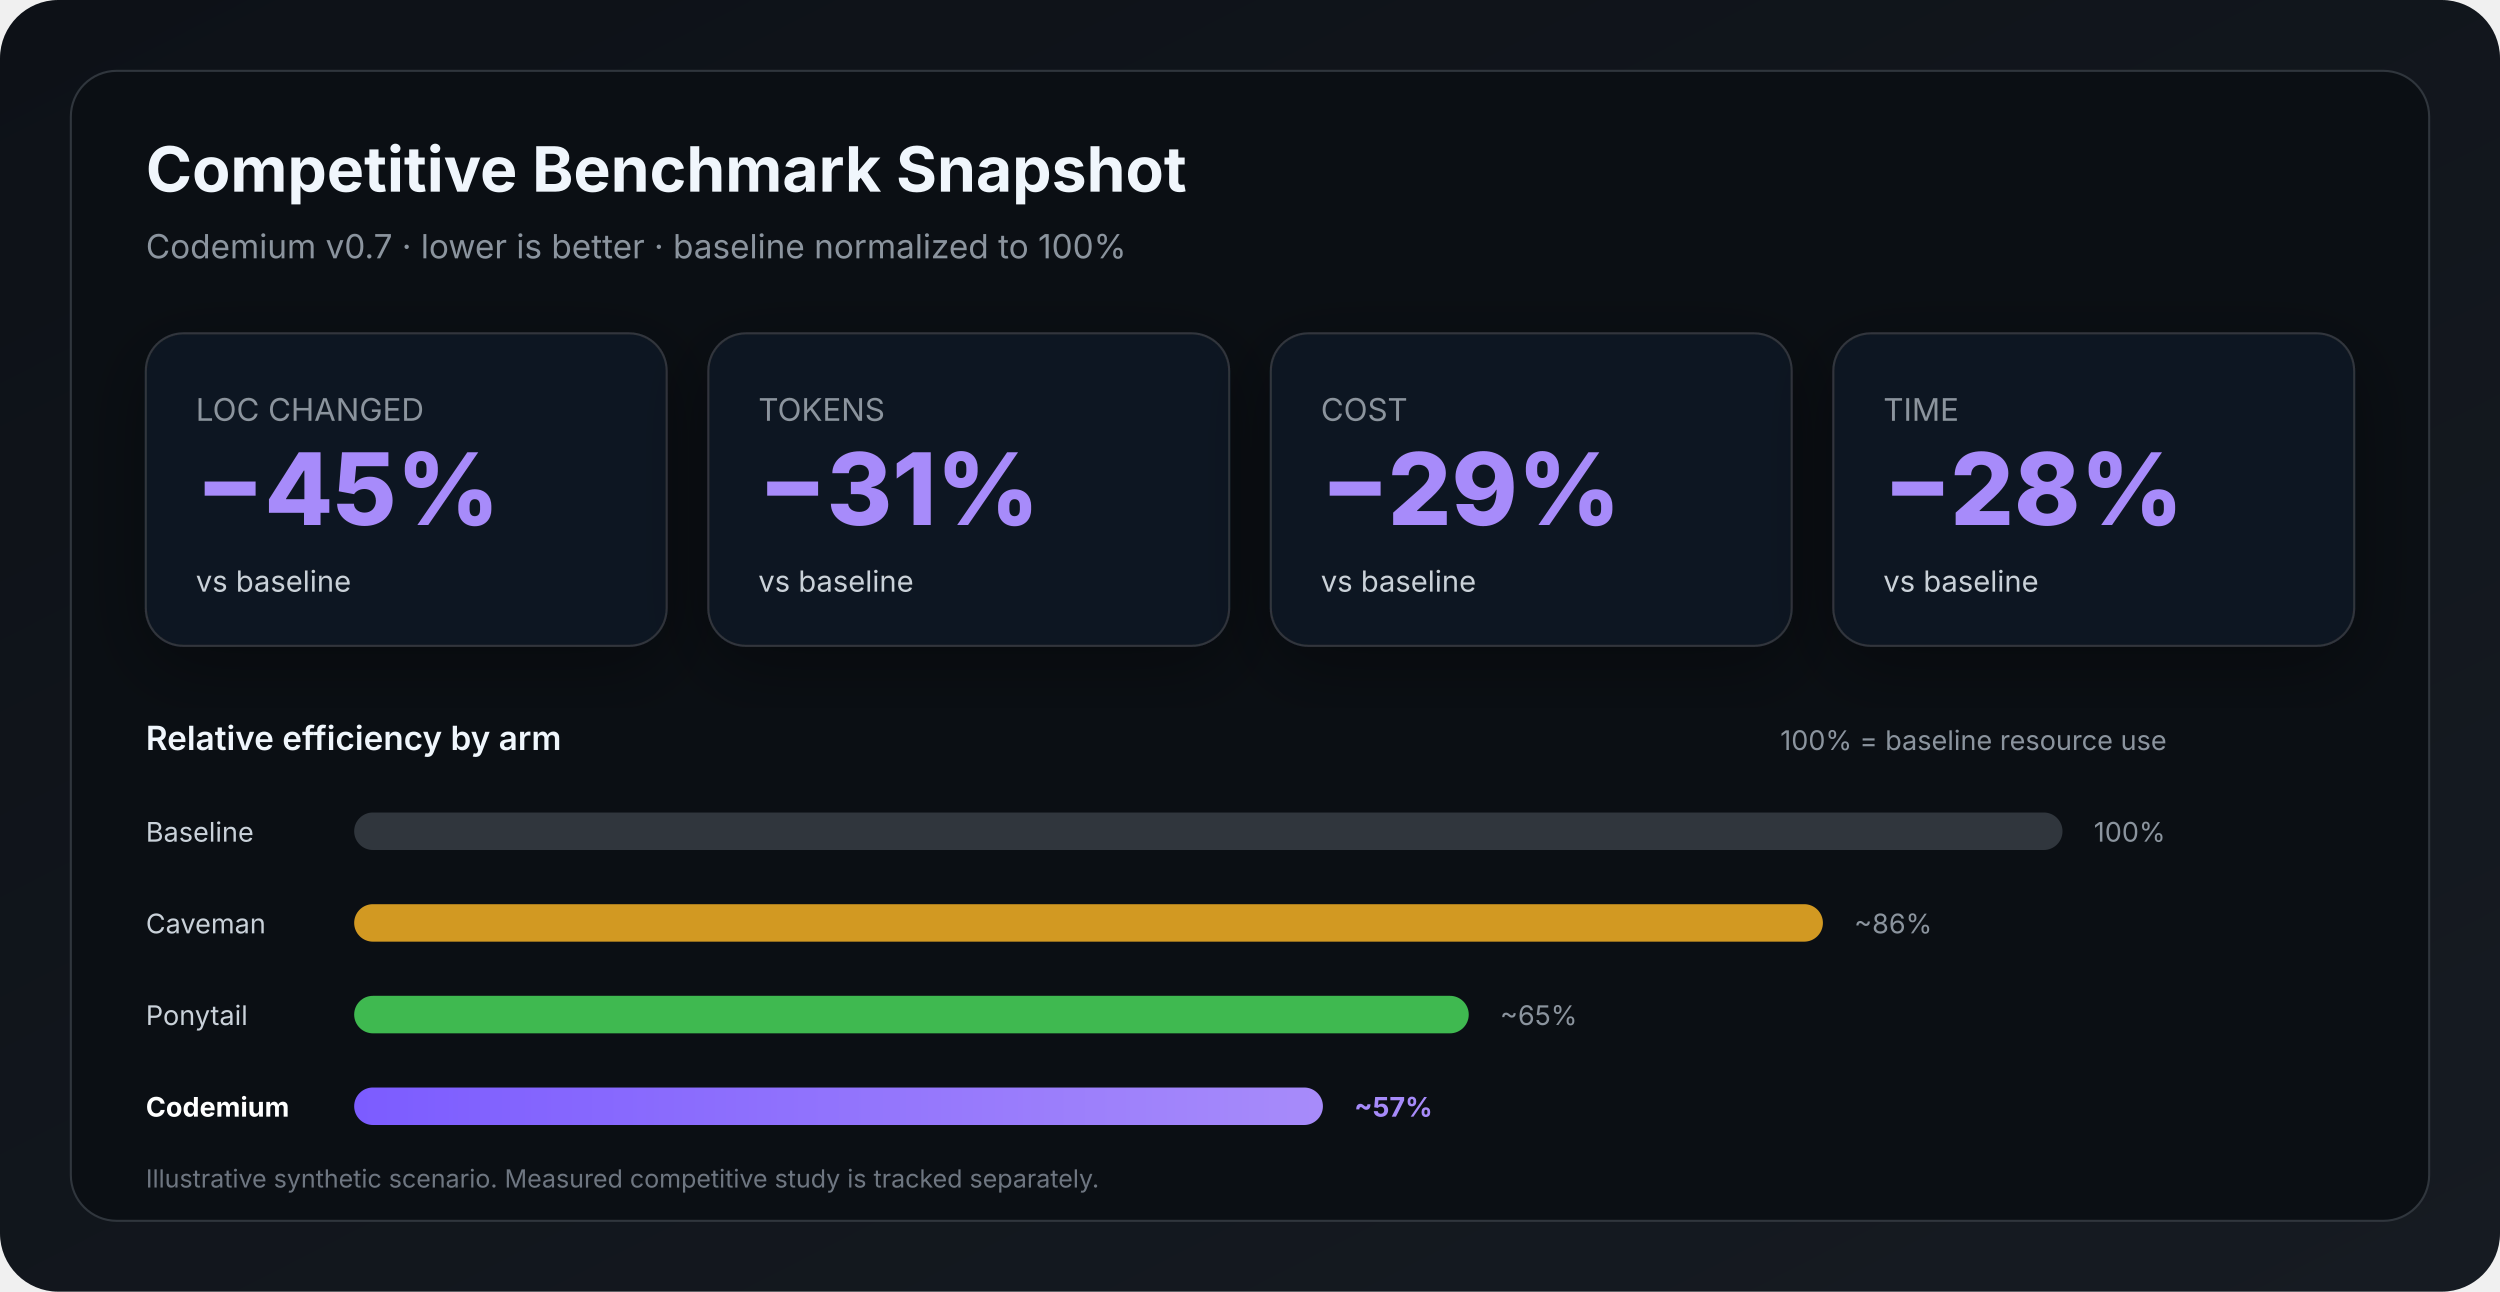
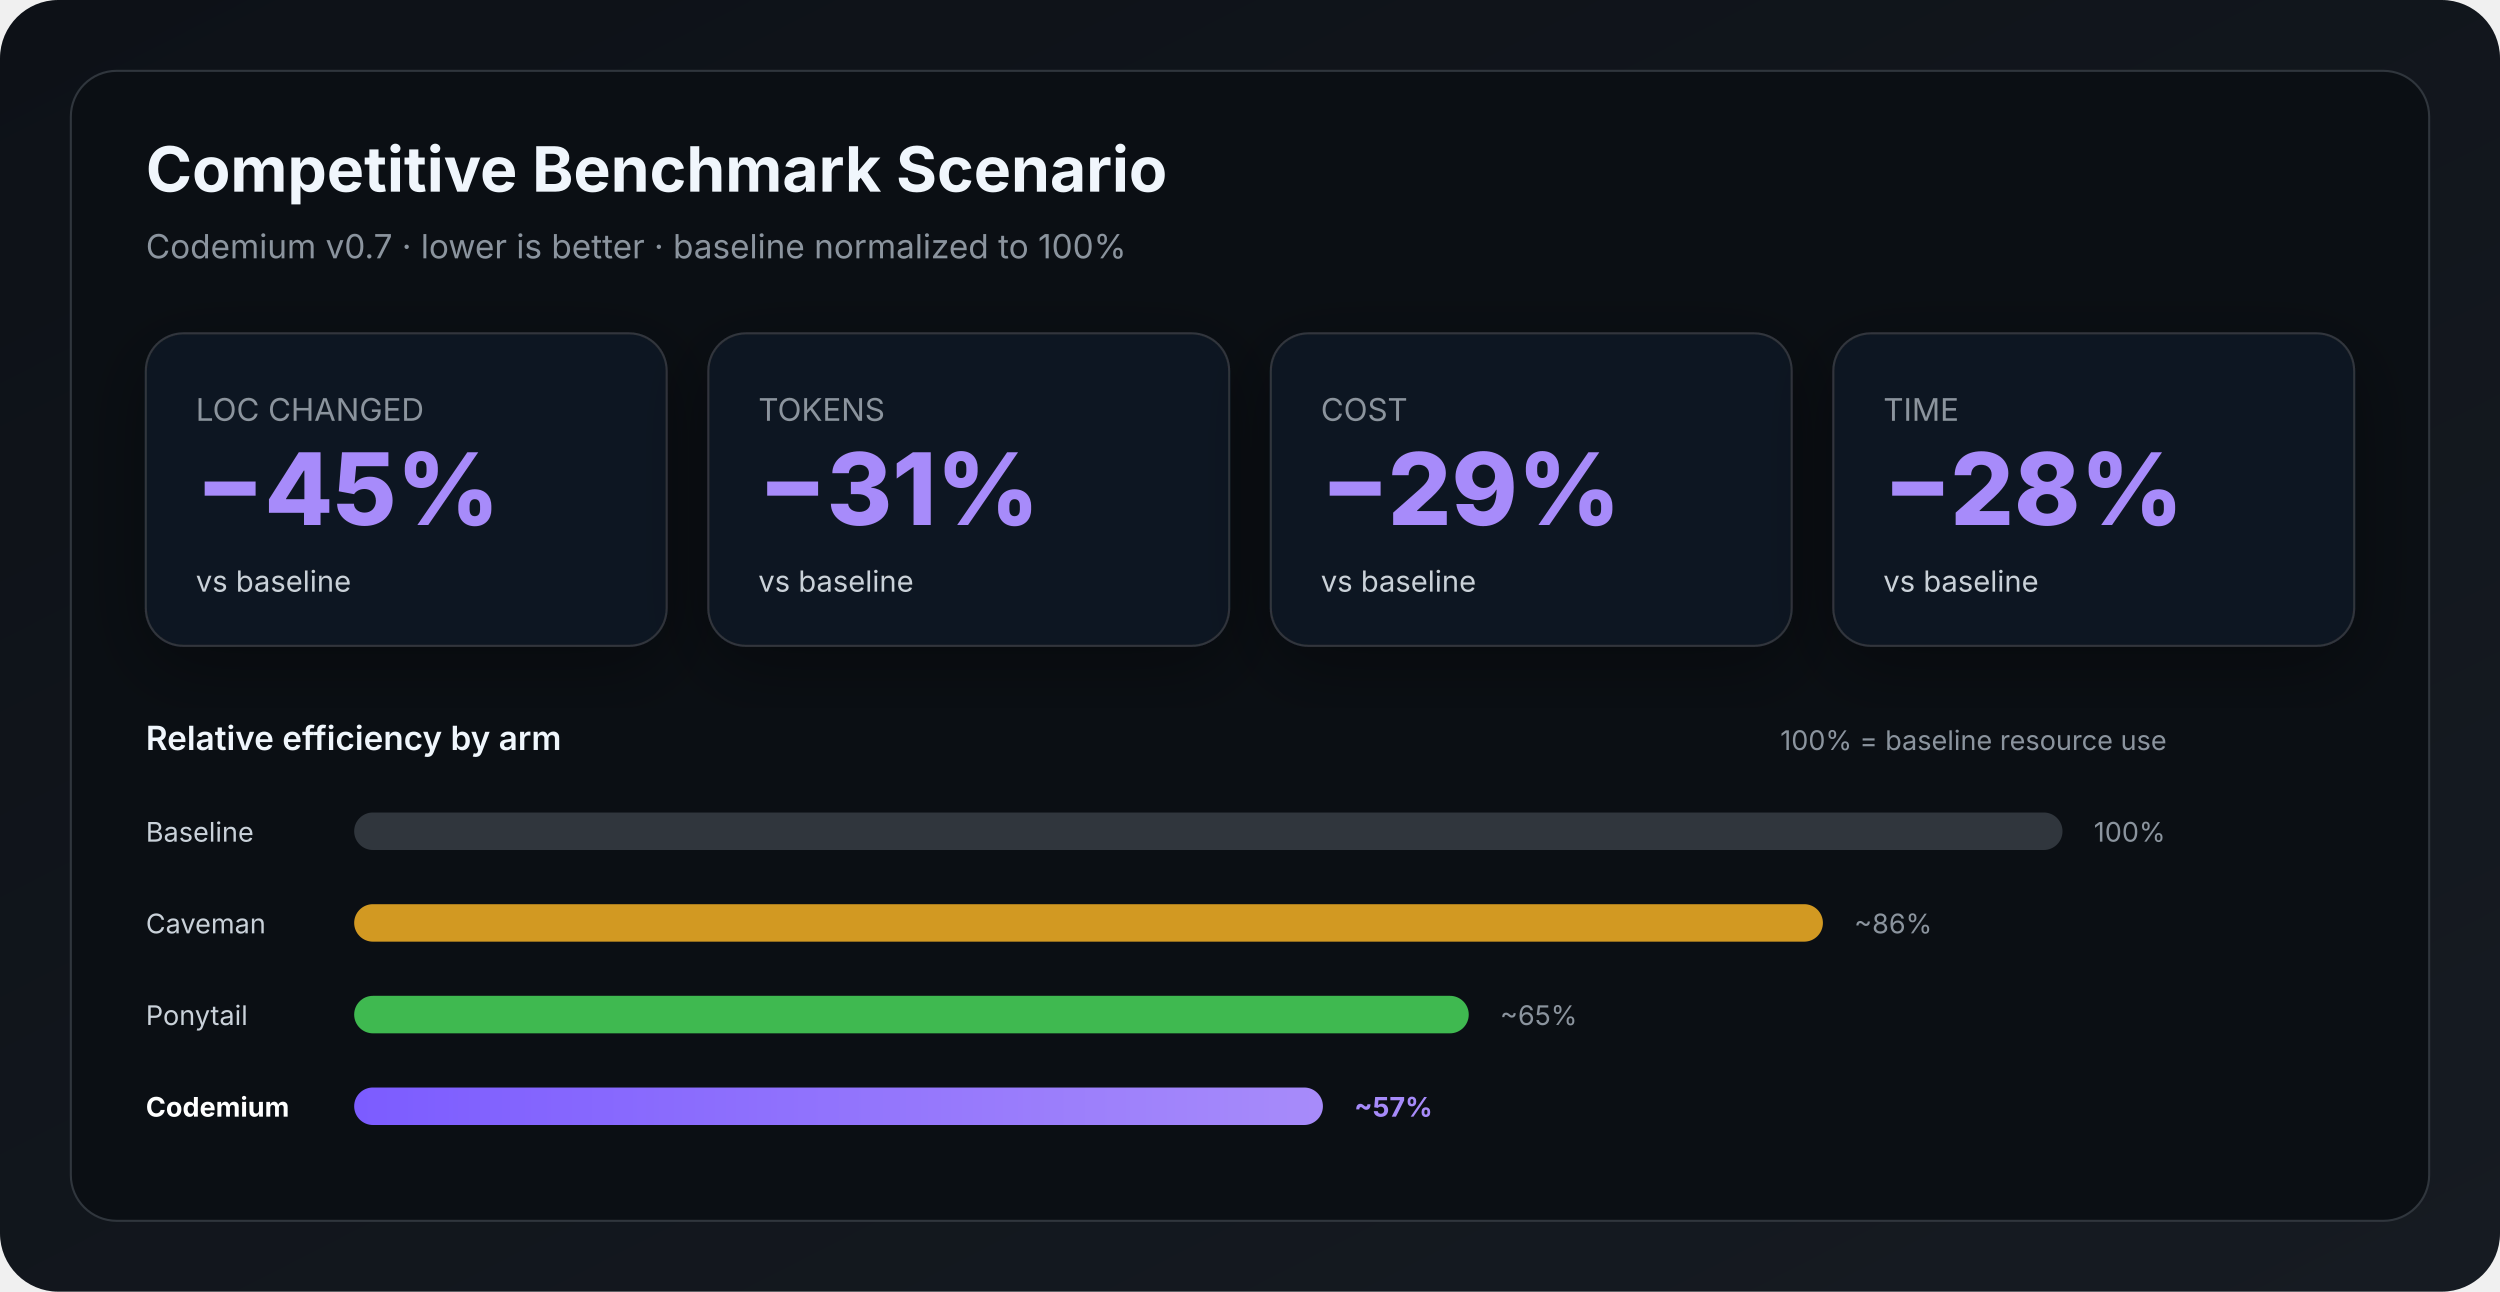
<svg xmlns="http://www.w3.org/2000/svg" width="1200" height="620" viewBox="0 0 1200 620" role="img" aria-labelledby="title desc">
  <defs>
    <linearGradient id="bg" x1="0" y1="0" x2="1" y2="1">
      <stop offset="0" stop-color="#0d1117" />
      <stop offset="1" stop-color="#161b22" />
    </linearGradient>
    <linearGradient id="accent" x1="0" y1="0" x2="1" y2="0">
      <stop offset="0" stop-color="#7c5cff" />
      <stop offset="1" stop-color="#a78bfa" />
    </linearGradient>
    <filter id="shadow" x="-20%" y="-20%" width="140%" height="140%">
      <feDropShadow dx="0" dy="10" stdDeviation="18" flood-color="#000" flood-opacity="0.35" />
    </filter>
  </defs>
  <rect width="1200" height="620" rx="28" fill="url(#bg)" />
  <rect x="34" y="34" width="1132" height="552" rx="22" fill="#0b0f14" stroke="#30363d" />
-   <text x="70" y="92" font-family="Inter,Segoe UI,Arial,sans-serif" font-size="30" font-weight="700" fill="#f0f6fc">Competitive Benchmark Snapshot</text>
+   <text x="70" y="92" font-family="Inter,Segoe UI,Arial,sans-serif" font-size="30" font-weight="700" fill="#f0f6fc">Competitive Benchmark Scenario</text>
  <text x="70" y="124" font-family="Inter,Segoe UI,Arial,sans-serif" font-size="16" fill="#8b949e">Codemium v0.7 · lower is better · baseline normalized to 100%</text>
  <g transform="translate(70 160)" filter="url(#shadow)">
    <rect width="250" height="150" rx="18" fill="#111820" stroke="#30363d" />
    <text x="24" y="42" font-family="Inter,Segoe UI,Arial,sans-serif" font-size="15" fill="#8b949e">LOC CHANGED</text>
    <text x="24" y="92" font-family="Inter,Segoe UI,Arial,sans-serif" font-size="48" font-weight="800" fill="#a78bfa">−45%</text>
    <text x="24" y="124" font-family="Inter,Segoe UI,Arial,sans-serif" font-size="14" fill="#c9d1d9">vs baseline</text>
  </g>
  <g transform="translate(340 160)" filter="url(#shadow)">
    <rect width="250" height="150" rx="18" fill="#111820" stroke="#30363d" />
    <text x="24" y="42" font-family="Inter,Segoe UI,Arial,sans-serif" font-size="15" fill="#8b949e">TOKENS</text>
    <text x="24" y="92" font-family="Inter,Segoe UI,Arial,sans-serif" font-size="48" font-weight="800" fill="#a78bfa">−31%</text>
    <text x="24" y="124" font-family="Inter,Segoe UI,Arial,sans-serif" font-size="14" fill="#c9d1d9">vs baseline</text>
  </g>
  <g transform="translate(610 160)" filter="url(#shadow)">
    <rect width="250" height="150" rx="18" fill="#111820" stroke="#30363d" />
    <text x="24" y="42" font-family="Inter,Segoe UI,Arial,sans-serif" font-size="15" fill="#8b949e">COST</text>
    <text x="24" y="92" font-family="Inter,Segoe UI,Arial,sans-serif" font-size="48" font-weight="800" fill="#a78bfa">−29%</text>
    <text x="24" y="124" font-family="Inter,Segoe UI,Arial,sans-serif" font-size="14" fill="#c9d1d9">vs baseline</text>
  </g>
  <g transform="translate(880 160)" filter="url(#shadow)">
    <rect width="250" height="150" rx="18" fill="#111820" stroke="#30363d" />
    <text x="24" y="42" font-family="Inter,Segoe UI,Arial,sans-serif" font-size="15" fill="#8b949e">TIME</text>
    <text x="24" y="92" font-family="Inter,Segoe UI,Arial,sans-serif" font-size="48" font-weight="800" fill="#a78bfa">−28%</text>
    <text x="24" y="124" font-family="Inter,Segoe UI,Arial,sans-serif" font-size="14" fill="#c9d1d9">vs baseline</text>
  </g>
  <text x="70" y="360" font-family="Inter,Segoe UI,Arial,sans-serif" font-size="16" font-weight="600" fill="#f0f6fc">Relative efficiency by arm</text>
  <text x="1040" y="360" text-anchor="end" font-family="Inter,Segoe UI,Arial,sans-serif" font-size="13" fill="#8b949e">100% = baseline resource use</text>
  <g font-family="Inter,Segoe UI,Arial,sans-serif" font-size="13">
    <text x="70" y="404" fill="#c9d1d9">Baseline</text>
    <rect x="170" y="390" width="820" height="18" rx="9" fill="#30363d" />
    <text x="1005" y="404" fill="#8b949e">100%</text>
    <text x="70" y="448" fill="#c9d1d9">Caveman</text>
    <rect x="170" y="434" width="705" height="18" rx="9" fill="#d29922" />
    <text x="890" y="448" fill="#8b949e">~86%</text>
    <text x="70" y="492" fill="#c9d1d9">Ponytail</text>
    <rect x="170" y="478" width="535" height="18" rx="9" fill="#3fb950" />
    <text x="720" y="492" fill="#8b949e">~65%</text>
    <text x="70" y="536" fill="#ffffff" font-weight="700">Codemium</text>
    <rect x="170" y="522" width="465" height="18" rx="9" fill="url(#accent)" />
    <text x="650" y="536" fill="#a78bfa" font-weight="700">~57%</text>
  </g>
-   <text x="70" y="570" font-family="Inter,Segoe UI,Arial,sans-serif" font-size="12" fill="#6e7681">Illustrative synthetic scenario. Measured competitive study is tracked separately.</text>
</svg>
